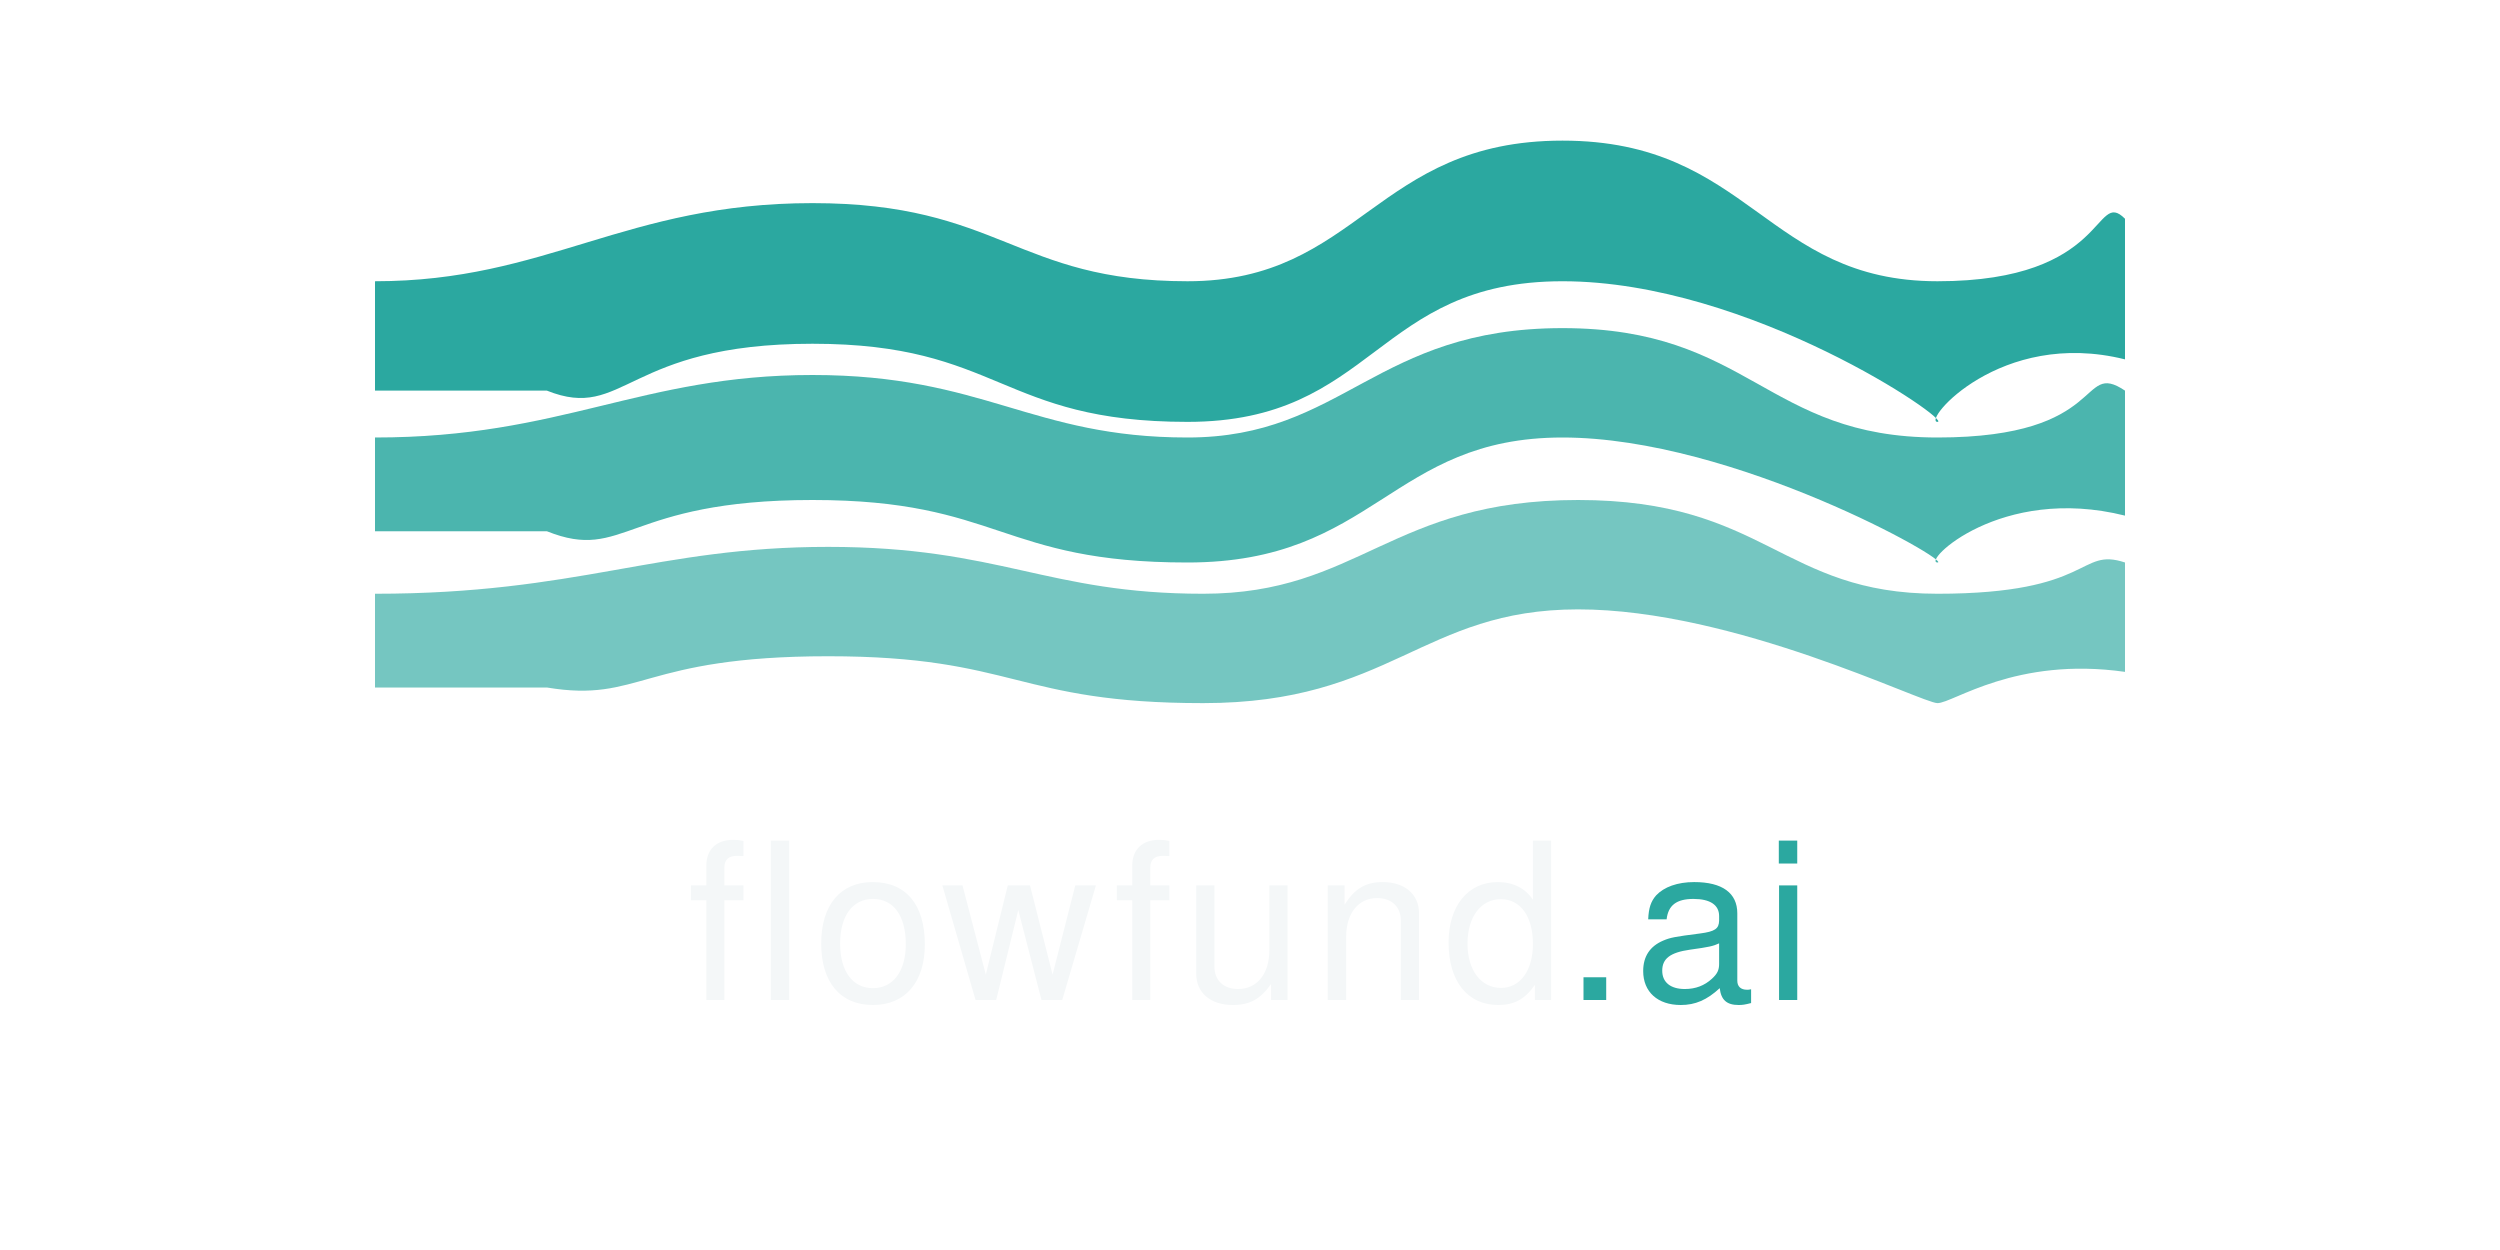
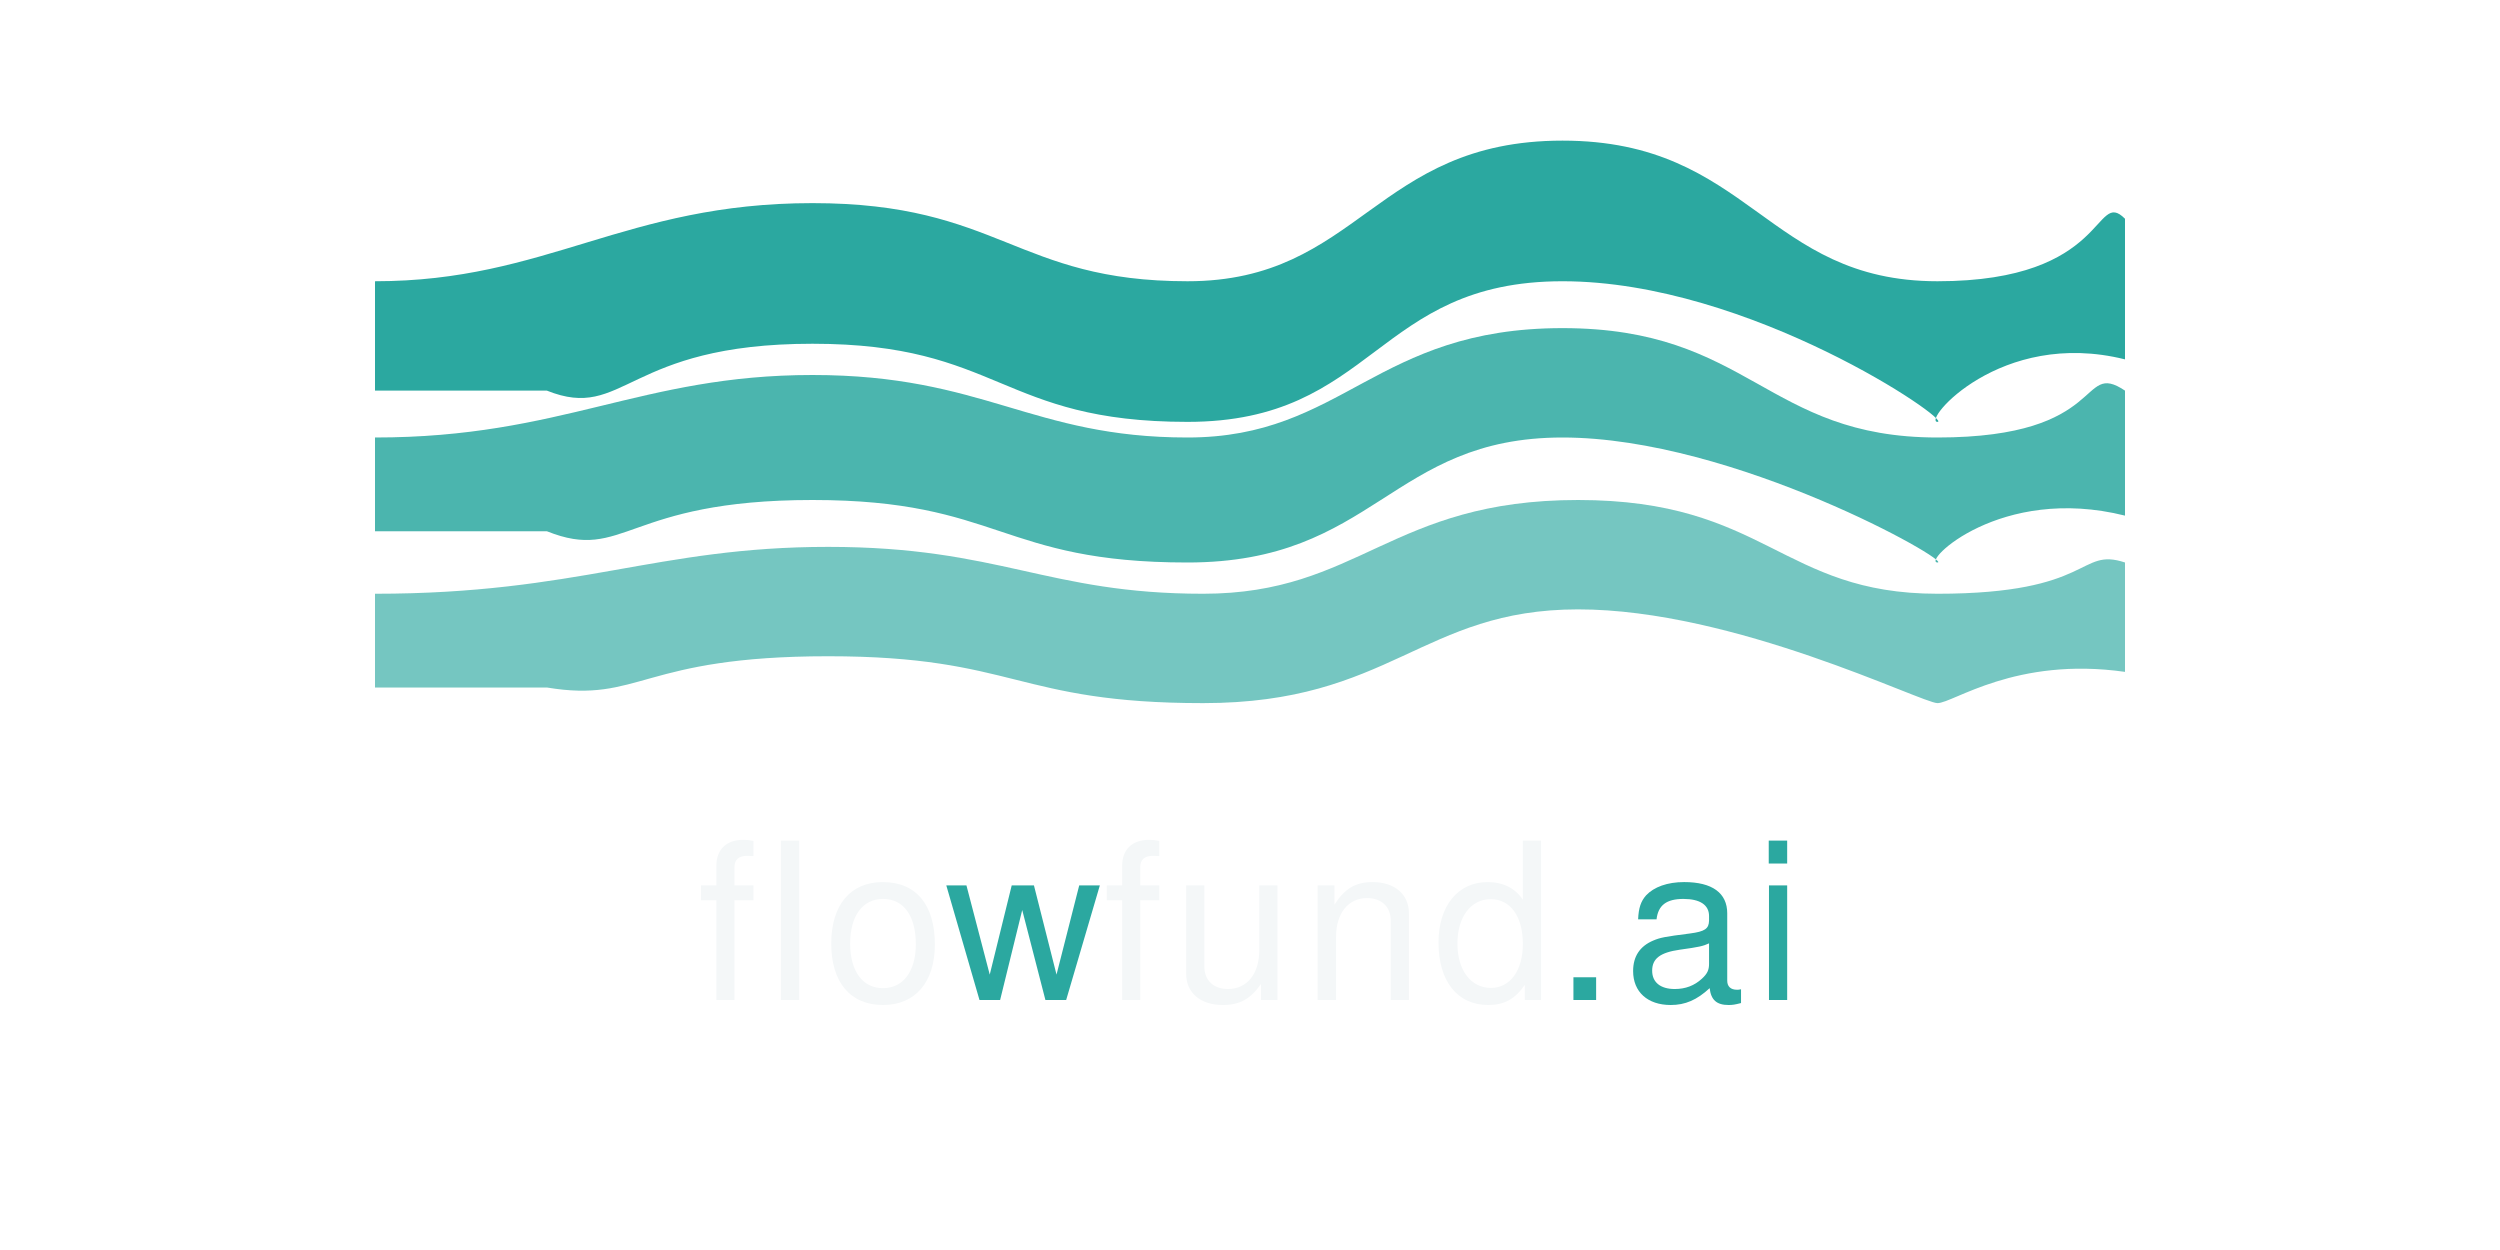
<svg xmlns="http://www.w3.org/2000/svg" viewBox="0 0 320 160" role="img" aria-label="flowfund.ai">
  <path fill="#2BA8A0" d="M48 36     C70 36 80 26 104 26 S130 36 152 36 S176 18 200 18 S226 36 248 36 S268 24 272 28     L272 46 C256 42 246 54 248 54 S224 36 200 36 S176 54 152 54 S128 44 104 44 S80 54 70 50 L48 50 Z" />
  <path fill="#2BA8A0" opacity="0.85" d="M48 56     C72 56 82 48 104 48 S132 56 152 56 S176 42 200 42 S226 56 248 56 S266 46 272 50     L272 66 C256 62 246 72 248 72 S222 56 200 56 S176 72 152 72 S128 64 104 64 S80 72 70 68 L48 68 Z" />
  <path fill="#2BA8A0" opacity="0.65" d="M48 76     C74 76 84 70 106 70 S134 76 154 76 S178 64 202 64 S228 76 248 76 S266 70 272 72     L272 86 C258 84 250 90 248 90 S222 78 202 78 S178 90 154 90 S130 84 106 84 S82 90 70 88 L48 88 Z" />
-   <text x="160" y="128" text-anchor="middle" fill="#F4F7F8" font-family="'Outfit', 'Helvetica Neue', Helvetica, Arial, sans-serif" font-size="28" font-weight="500" letter-spacing="0.04em">flowfund<tspan fill="#2BA8A0" font-weight="400">.ai</tspan>
+   <text x="160" y="128" text-anchor="middle" fill="#F4F7F8" font-family="'Outfit', 'Helvetica Neue', Helvetica, Arial, sans-serif" font-size="28" font-weight="500" letter-spacing="0.04em">flo<tspan fill="#2BA8A0">w</tspan>fund<tspan fill="#2BA8A0" font-weight="400">.ai</tspan>
  </text>
</svg>
